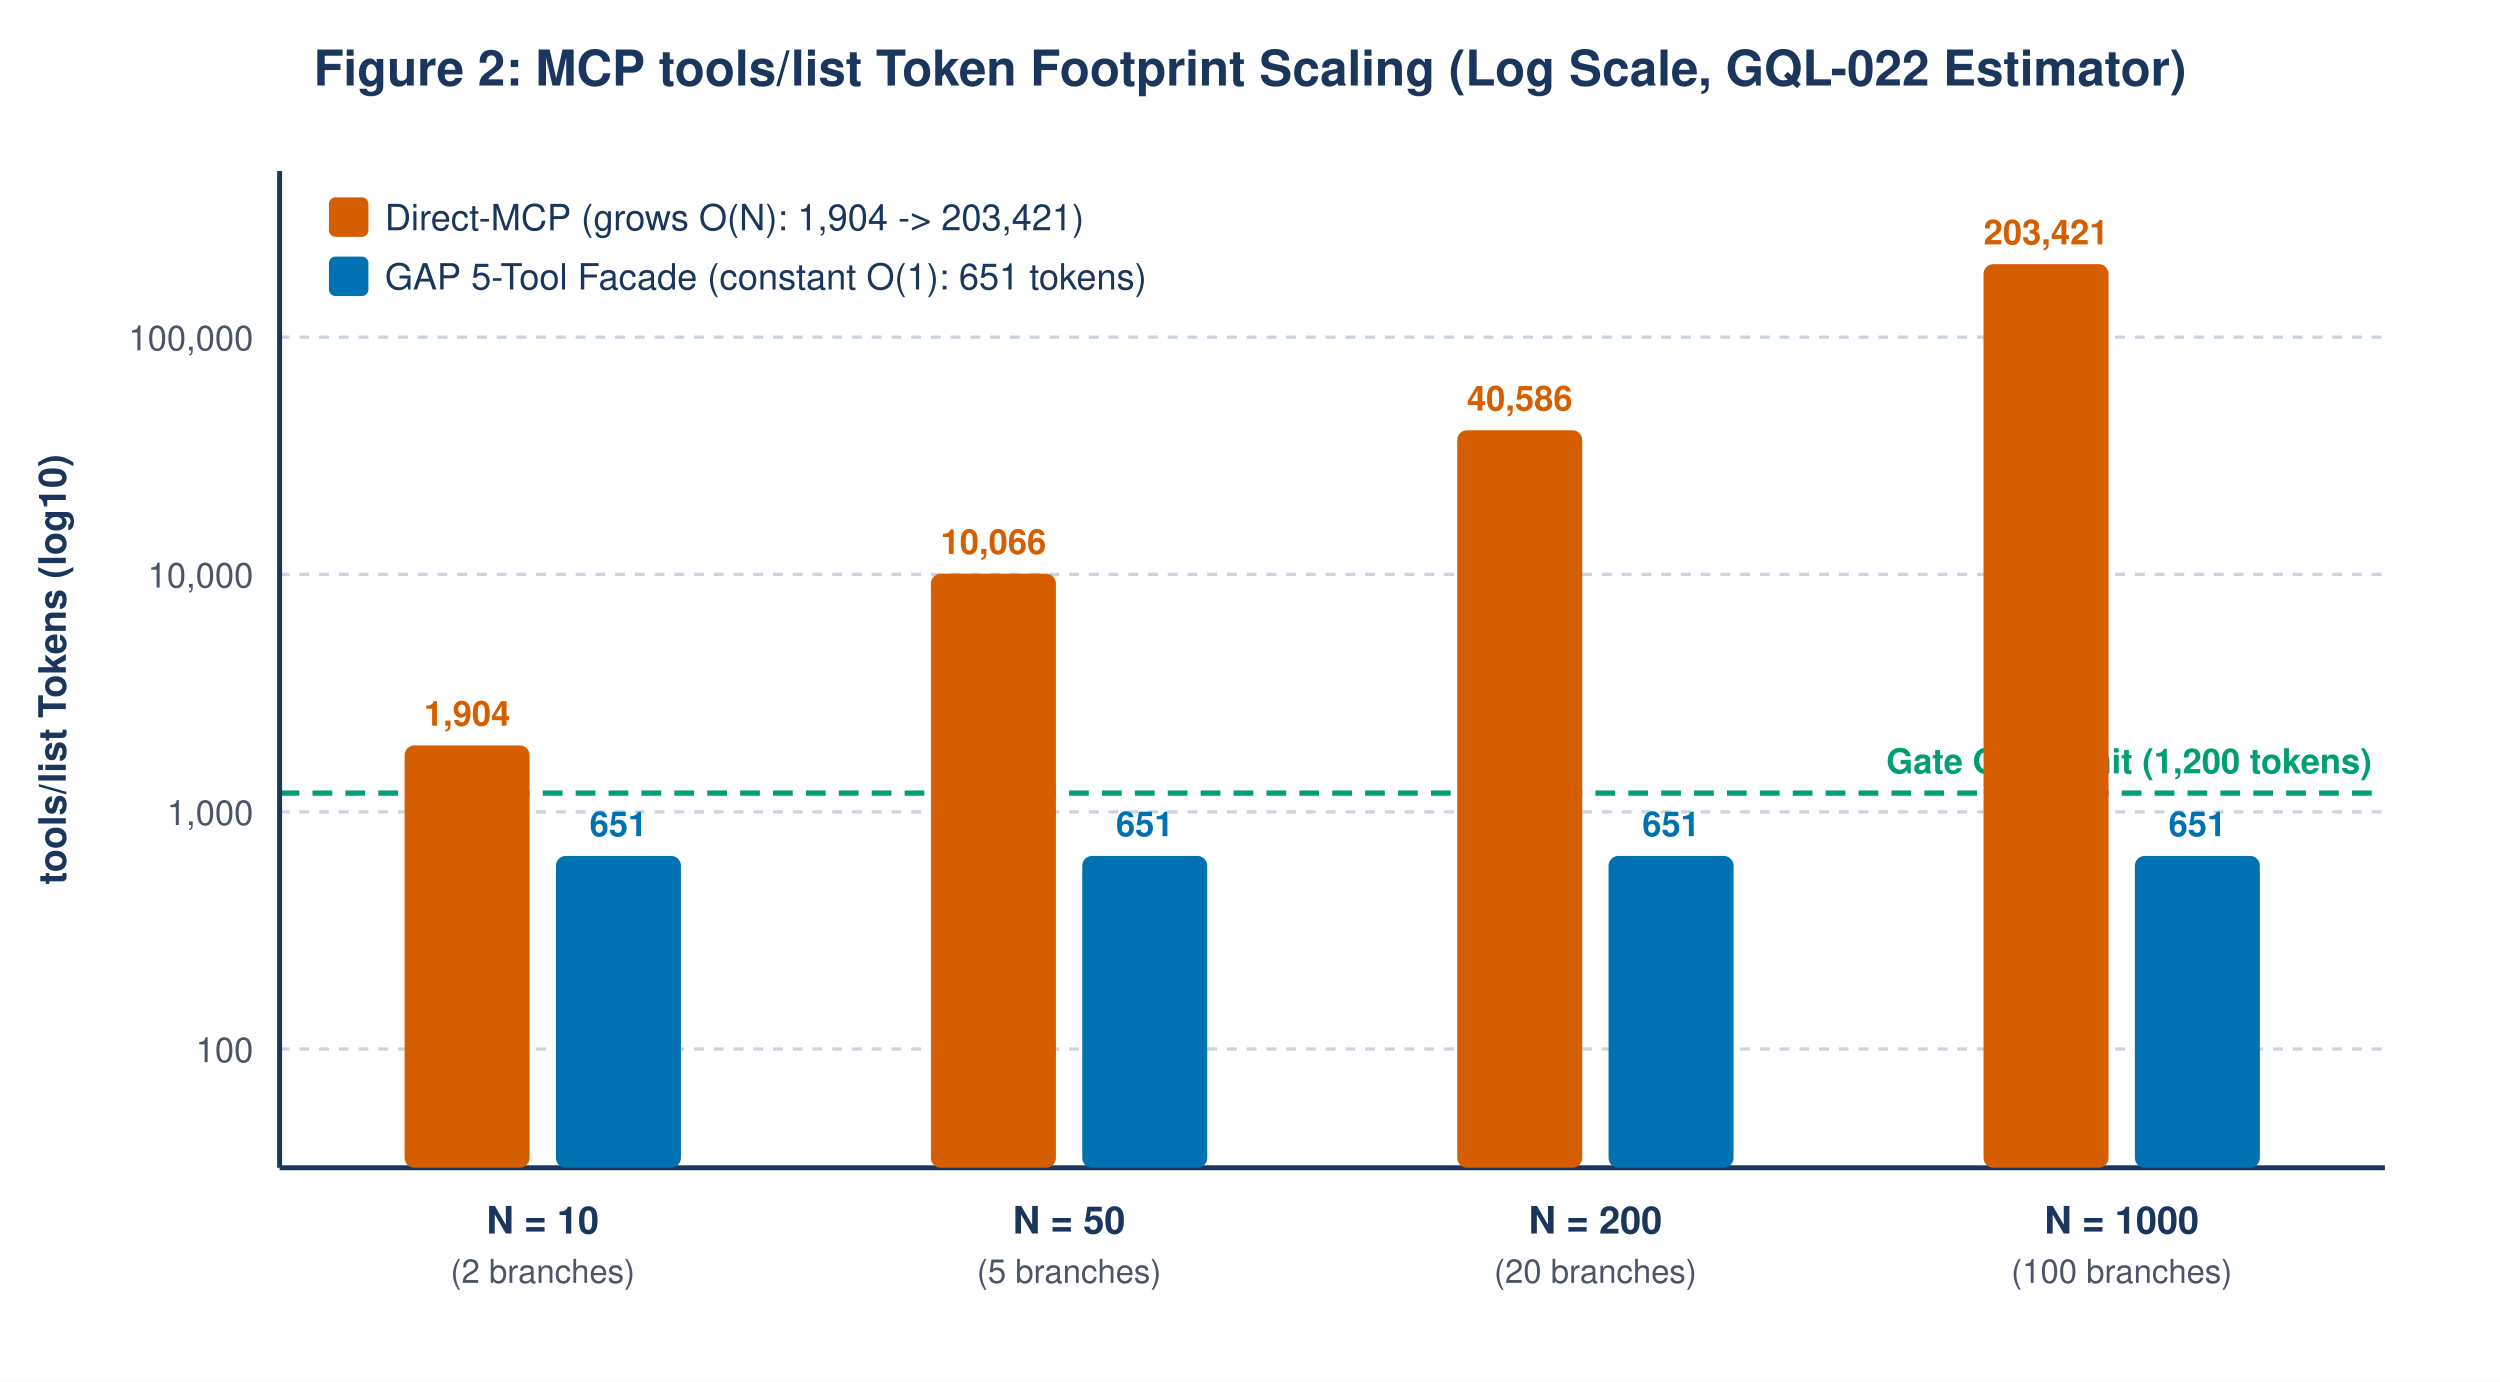
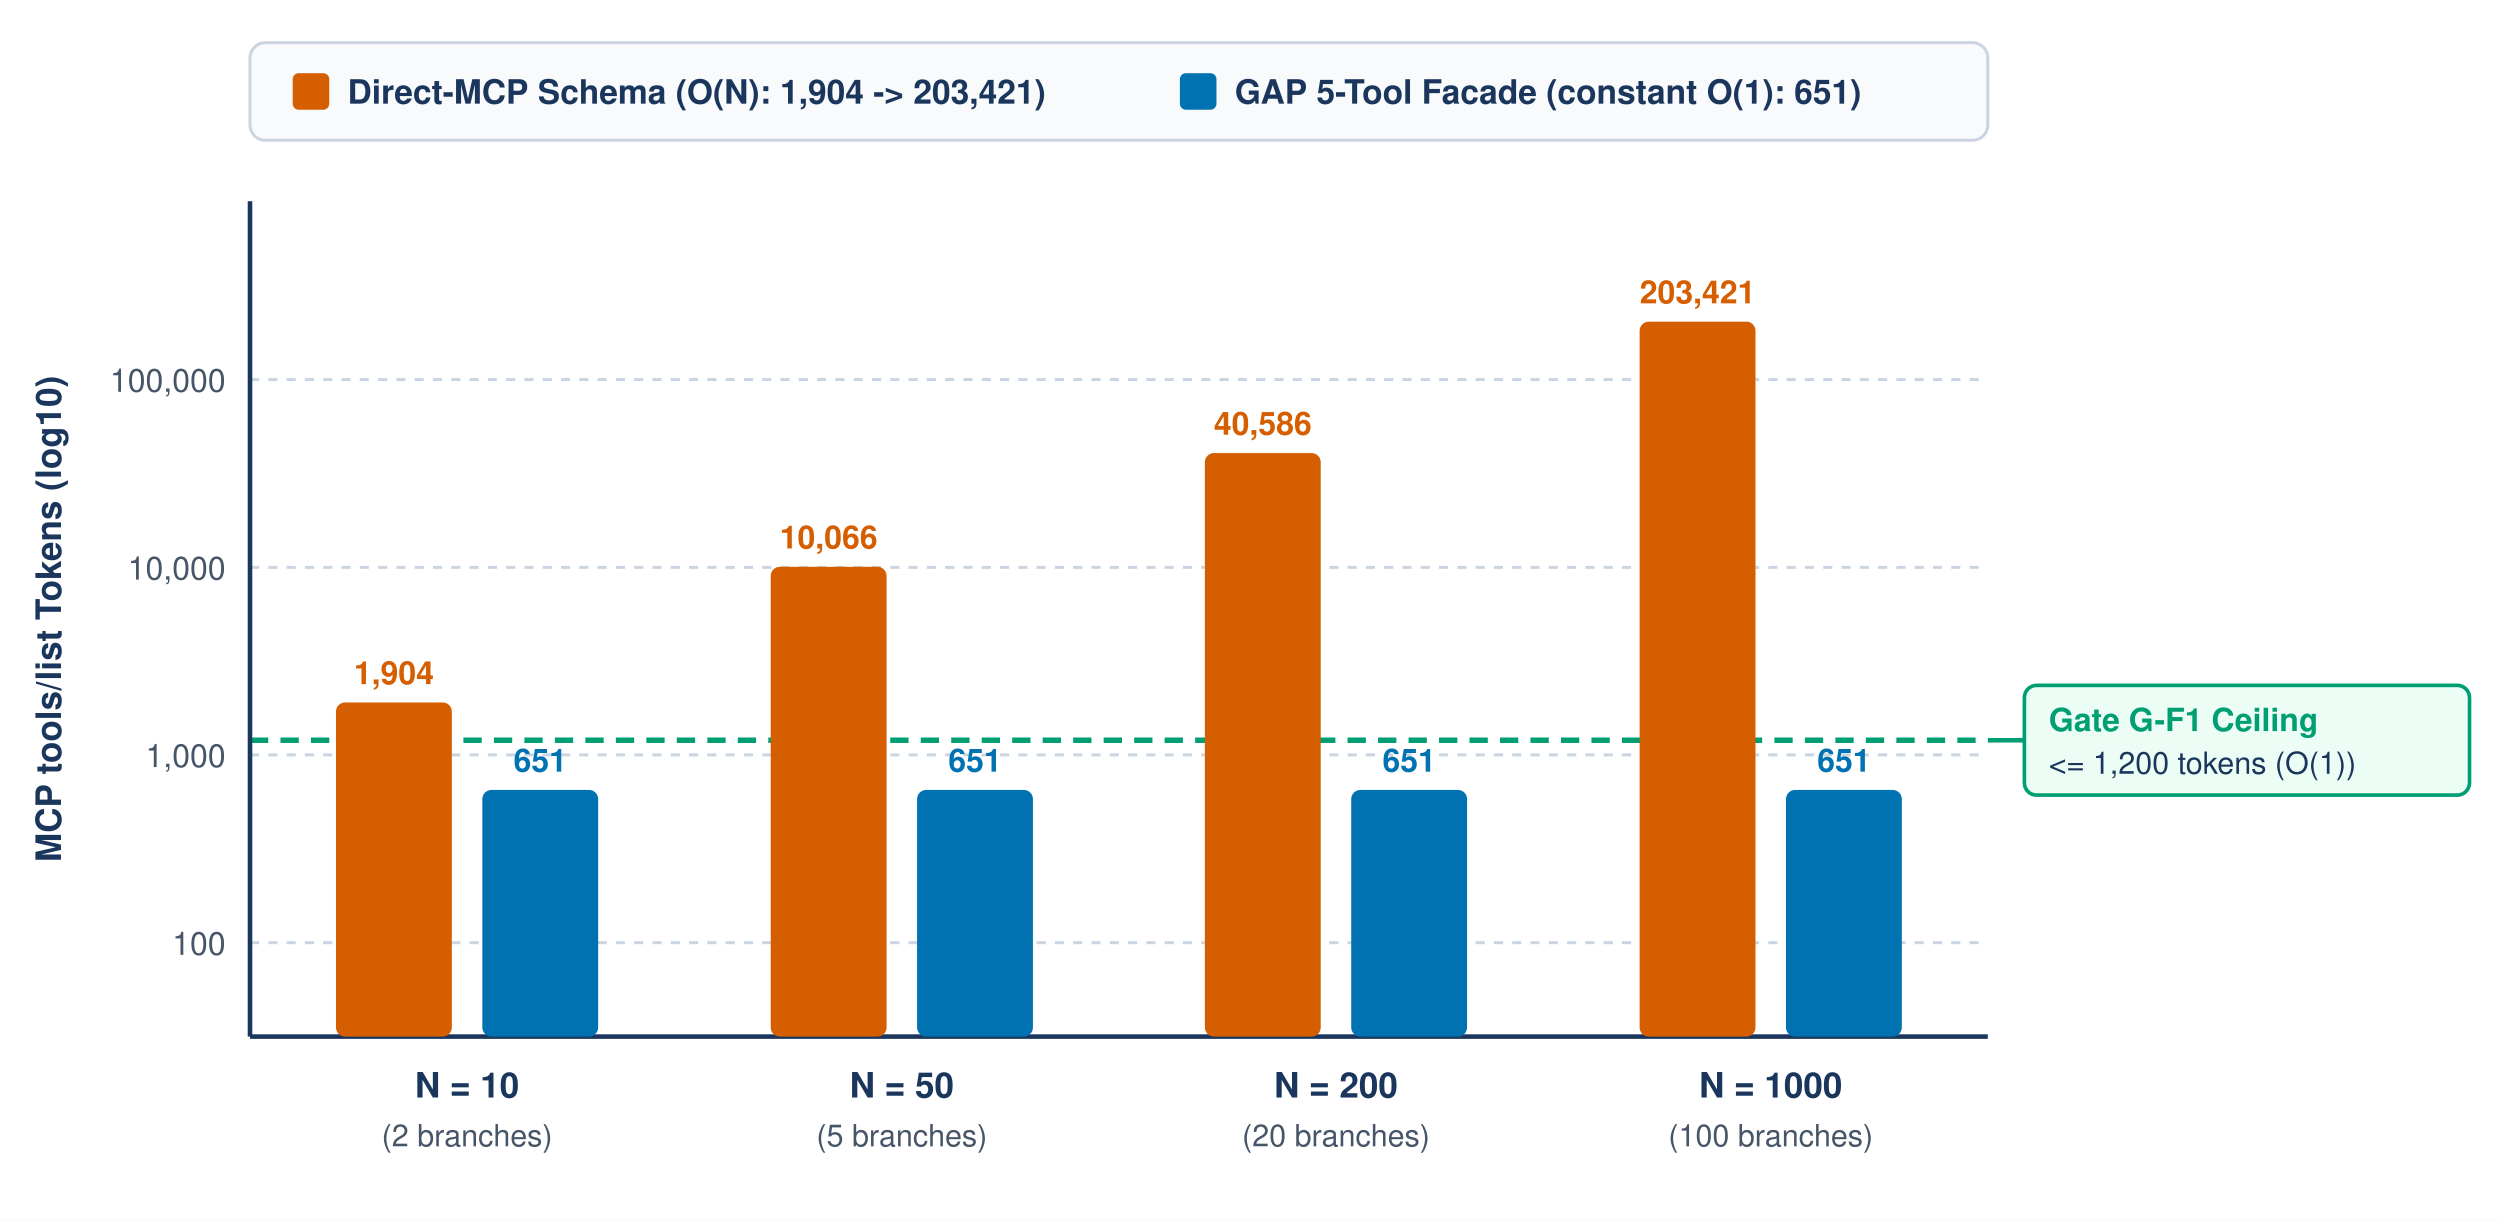
- <svg xmlns="http://www.w3.org/2000/svg" viewBox="0 0 760 420" width="760" height="420" font-family="Helvetica, Arial, sans-serif">
-   <rect x="0" y="0" width="760" height="420" fill="#FFFFFF" />
-   <text x="380.0" y="26" text-anchor="middle" font-size="15" font-weight="700" fill="#1B365D">Figure 2: MCP tools/list Token Footprint Scaling (Log Scale, GQL-022 Estimator)</text>
-   <line x1="85" y1="318.9" x2="725" y2="318.9" stroke="#CBD5E1" stroke-dasharray="3 3" />
-   <text x="77" y="322.9" text-anchor="end" font-size="10.5" fill="#4A5568">100</text>
-   <line x1="85" y1="246.8" x2="725" y2="246.8" stroke="#CBD5E1" stroke-dasharray="3 3" />
-   <text x="77" y="250.8" text-anchor="end" font-size="10.5" fill="#4A5568">1,000</text>
-   <line x1="85" y1="174.6" x2="725" y2="174.6" stroke="#CBD5E1" stroke-dasharray="3 3" />
-   <text x="77" y="178.6" text-anchor="end" font-size="10.5" fill="#4A5568">10,000</text>
-   <line x1="85" y1="102.5" x2="725" y2="102.5" stroke="#CBD5E1" stroke-dasharray="3 3" />
-   <text x="77" y="106.5" text-anchor="end" font-size="10.5" fill="#4A5568">100,000</text>
-   <line x1="85" y1="241.1" x2="725" y2="241.1" stroke="#009E73" stroke-width="1.6" stroke-dasharray="6 4" />
-   <text x="721" y="235.1" text-anchor="end" font-size="10.5" font-weight="700" fill="#009E73">Gate G-F1 limit (1,200 tokens)</text>
-   <line x1="85" y1="52" x2="85" y2="355" stroke="#1B365D" stroke-width="1.5" />
-   <line x1="85" y1="355" x2="725" y2="355" stroke="#1B365D" stroke-width="1.5" />
-   <rect x="123.0" y="226.6" width="38" height="128.4" fill="#D55E00" rx="3" />
-   <text x="142.0" y="220.6" text-anchor="middle" font-size="10.5" font-weight="700" fill="#D55E00">1,904</text>
-   <rect x="169.0" y="260.2" width="38" height="94.8" fill="#0072B2" rx="3" />
-   <text x="188.0" y="254.2" text-anchor="middle" font-size="10.5" font-weight="700" fill="#0072B2">651</text>
-   <text x="165.0" y="375" text-anchor="middle" font-size="11.5" font-weight="700" fill="#1B365D">N = 10</text>
-   <text x="165.0" y="390" text-anchor="middle" font-size="10" fill="#4A5568">(2 branches)</text>
-   <rect x="283.0" y="174.4" width="38" height="180.6" fill="#D55E00" rx="3" />
-   <text x="302.0" y="168.4" text-anchor="middle" font-size="10.5" font-weight="700" fill="#D55E00">10,066</text>
-   <rect x="329.0" y="260.2" width="38" height="94.8" fill="#0072B2" rx="3" />
-   <text x="348.0" y="254.2" text-anchor="middle" font-size="10.5" font-weight="700" fill="#0072B2">651</text>
-   <text x="325.0" y="375" text-anchor="middle" font-size="11.5" font-weight="700" fill="#1B365D">N = 50</text>
-   <text x="325.0" y="390" text-anchor="middle" font-size="10" fill="#4A5568">(5 branches)</text>
-   <rect x="443.0" y="130.8" width="38" height="224.2" fill="#D55E00" rx="3" />
-   <text x="462.0" y="124.8" text-anchor="middle" font-size="10.5" font-weight="700" fill="#D55E00">40,586</text>
-   <rect x="489.0" y="260.2" width="38" height="94.8" fill="#0072B2" rx="3" />
-   <text x="508.0" y="254.2" text-anchor="middle" font-size="10.5" font-weight="700" fill="#0072B2">651</text>
-   <text x="485.0" y="375" text-anchor="middle" font-size="11.5" font-weight="700" fill="#1B365D">N = 200</text>
-   <text x="485.0" y="390" text-anchor="middle" font-size="10" fill="#4A5568">(20 branches)</text>
-   <rect x="603.0" y="80.3" width="38" height="274.7" fill="#D55E00" rx="3" />
-   <text x="622.0" y="74.3" text-anchor="middle" font-size="10.5" font-weight="700" fill="#D55E00">203,421</text>
-   <rect x="649.0" y="260.2" width="38" height="94.8" fill="#0072B2" rx="3" />
-   <text x="668.0" y="254.2" text-anchor="middle" font-size="10.5" font-weight="700" fill="#0072B2">651</text>
-   <text x="645.0" y="375" text-anchor="middle" font-size="11.5" font-weight="700" fill="#1B365D">N = 1000</text>
-   <text x="645.0" y="390" text-anchor="middle" font-size="10" fill="#4A5568">(100 branches)</text>
-   <text x="20" y="203.5" text-anchor="middle" font-size="11.5" font-weight="700" fill="#1B365D" transform="rotate(-90 20 203.5)">tools/list Tokens (log10)</text>
-   <rect x="100" y="60" width="12" height="12" fill="#D55E00" rx="2" />
-   <text x="117" y="70" font-size="11" fill="#1B365D">Direct-MCP (grows O(N): 1,904 -&gt; 203,421)</text>
-   <rect x="100" y="78" width="12" height="12" fill="#0072B2" rx="2" />
-   <text x="117" y="88" font-size="11" fill="#1B365D">GAP 5-Tool Facade (constant O(1): 651 tokens)</text>
+ <svg xmlns="http://www.w3.org/2000/svg" viewBox="0 0 820 400" width="820" height="400" font-family="Helvetica, Arial, sans-serif">
+   <rect x="0" y="0" width="820" height="400" fill="#FFFFFF" />
+   <rect x="82" y="14" width="570" height="32" rx="5" fill="#F8FAFC" stroke="#CBD5E1" />
+   <rect x="96" y="24" width="12" height="12" fill="#D55E00" rx="2" />
+   <text x="114" y="34" font-size="11" font-weight="600" fill="#1B365D">Direct-MCP Schema (O(N): 1,904 -&gt; 203,421)</text>
+   <rect x="387" y="24" width="12" height="12" fill="#0072B2" rx="2" />
+   <text x="405" y="34" font-size="11" font-weight="600" fill="#1B365D">GAP 5-Tool Facade (constant O(1): 651)</text>
+   <line x1="82" y1="309.2" x2="652" y2="309.2" stroke="#CBD5E1" stroke-dasharray="3 3" />
+   <text x="74" y="313.2" text-anchor="end" font-size="10.5" fill="#475569">100</text>
+   <line x1="82" y1="247.6" x2="652" y2="247.6" stroke="#CBD5E1" stroke-dasharray="3 3" />
+   <text x="74" y="251.6" text-anchor="end" font-size="10.5" fill="#475569">1,000</text>
+   <line x1="82" y1="186.1" x2="652" y2="186.1" stroke="#CBD5E1" stroke-dasharray="3 3" />
+   <text x="74" y="190.1" text-anchor="end" font-size="10.5" fill="#475569">10,000</text>
+   <line x1="82" y1="124.5" x2="652" y2="124.5" stroke="#CBD5E1" stroke-dasharray="3 3" />
+   <text x="74" y="128.5" text-anchor="end" font-size="10.5" fill="#475569">100,000</text>
+   <line x1="82" y1="242.8" x2="652" y2="242.8" stroke="#009E73" stroke-width="1.8" stroke-dasharray="6 4" />
+   <line x1="652" y1="242.8" x2="664" y2="242.8" stroke="#009E73" stroke-width="1.5" />
+   <rect x="664" y="224.8" width="146" height="36" rx="4" fill="#ECFDF5" stroke="#009E73" stroke-width="1.2" />
+   <text x="672" y="239.8" font-size="10.5" font-weight="700" fill="#009E73">Gate G-F1 Ceiling</text>
+   <text x="672" y="253.8" font-size="10" fill="#1B365D">&lt;= 1,200 tokens (O(1))</text>
+   <line x1="82" y1="66" x2="82" y2="340" stroke="#1B365D" stroke-width="1.5" />
+   <line x1="82" y1="340" x2="652" y2="340" stroke="#1B365D" stroke-width="1.5" />
+   <rect x="110.2" y="230.4" width="38" height="109.6" fill="#D55E00" rx="3" />
+   <text x="129.2" y="224.4" text-anchor="middle" font-size="10.5" font-weight="700" fill="#D55E00">1,904</text>
+   <rect x="158.2" y="259.1" width="38" height="80.9" fill="#0072B2" rx="3" />
+   <text x="177.2" y="253.1" text-anchor="middle" font-size="10.5" font-weight="700" fill="#0072B2">651</text>
+   <text x="153.2" y="360" text-anchor="middle" font-size="11.5" font-weight="700" fill="#1B365D">N = 10</text>
+   <text x="153.2" y="376" text-anchor="middle" font-size="10" fill="#475569">(2 branches)</text>
+   <rect x="252.8" y="185.9" width="38" height="154.1" fill="#D55E00" rx="3" />
+   <text x="271.8" y="179.9" text-anchor="middle" font-size="10.5" font-weight="700" fill="#D55E00">10,066</text>
+   <rect x="300.8" y="259.1" width="38" height="80.9" fill="#0072B2" rx="3" />
+   <text x="319.8" y="253.1" text-anchor="middle" font-size="10.5" font-weight="700" fill="#0072B2">651</text>
+   <text x="295.8" y="360" text-anchor="middle" font-size="11.5" font-weight="700" fill="#1B365D">N = 50</text>
+   <text x="295.8" y="376" text-anchor="middle" font-size="10" fill="#475569">(5 branches)</text>
+   <rect x="395.2" y="148.6" width="38" height="191.4" fill="#D55E00" rx="3" />
+   <text x="414.2" y="142.6" text-anchor="middle" font-size="10.5" font-weight="700" fill="#D55E00">40,586</text>
+   <rect x="443.2" y="259.1" width="38" height="80.9" fill="#0072B2" rx="3" />
+   <text x="462.2" y="253.1" text-anchor="middle" font-size="10.5" font-weight="700" fill="#0072B2">651</text>
+   <text x="438.2" y="360" text-anchor="middle" font-size="11.5" font-weight="700" fill="#1B365D">N = 200</text>
+   <text x="438.2" y="376" text-anchor="middle" font-size="10" fill="#475569">(20 branches)</text>
+   <rect x="537.8" y="105.5" width="38" height="234.5" fill="#D55E00" rx="3" />
+   <text x="556.8" y="99.5" text-anchor="middle" font-size="10.5" font-weight="700" fill="#D55E00">203,421</text>
+   <rect x="585.8" y="259.1" width="38" height="80.9" fill="#0072B2" rx="3" />
+   <text x="604.8" y="253.1" text-anchor="middle" font-size="10.5" font-weight="700" fill="#0072B2">651</text>
+   <text x="580.8" y="360" text-anchor="middle" font-size="11.5" font-weight="700" fill="#1B365D">N = 1000</text>
+   <text x="580.8" y="376" text-anchor="middle" font-size="10" fill="#475569">(100 branches)</text>
+   <text x="20" y="203.0" text-anchor="middle" font-size="11.5" font-weight="700" fill="#1B365D" transform="rotate(-90 20 203.0)">MCP tools/list Tokens (log10)</text>
</svg>
